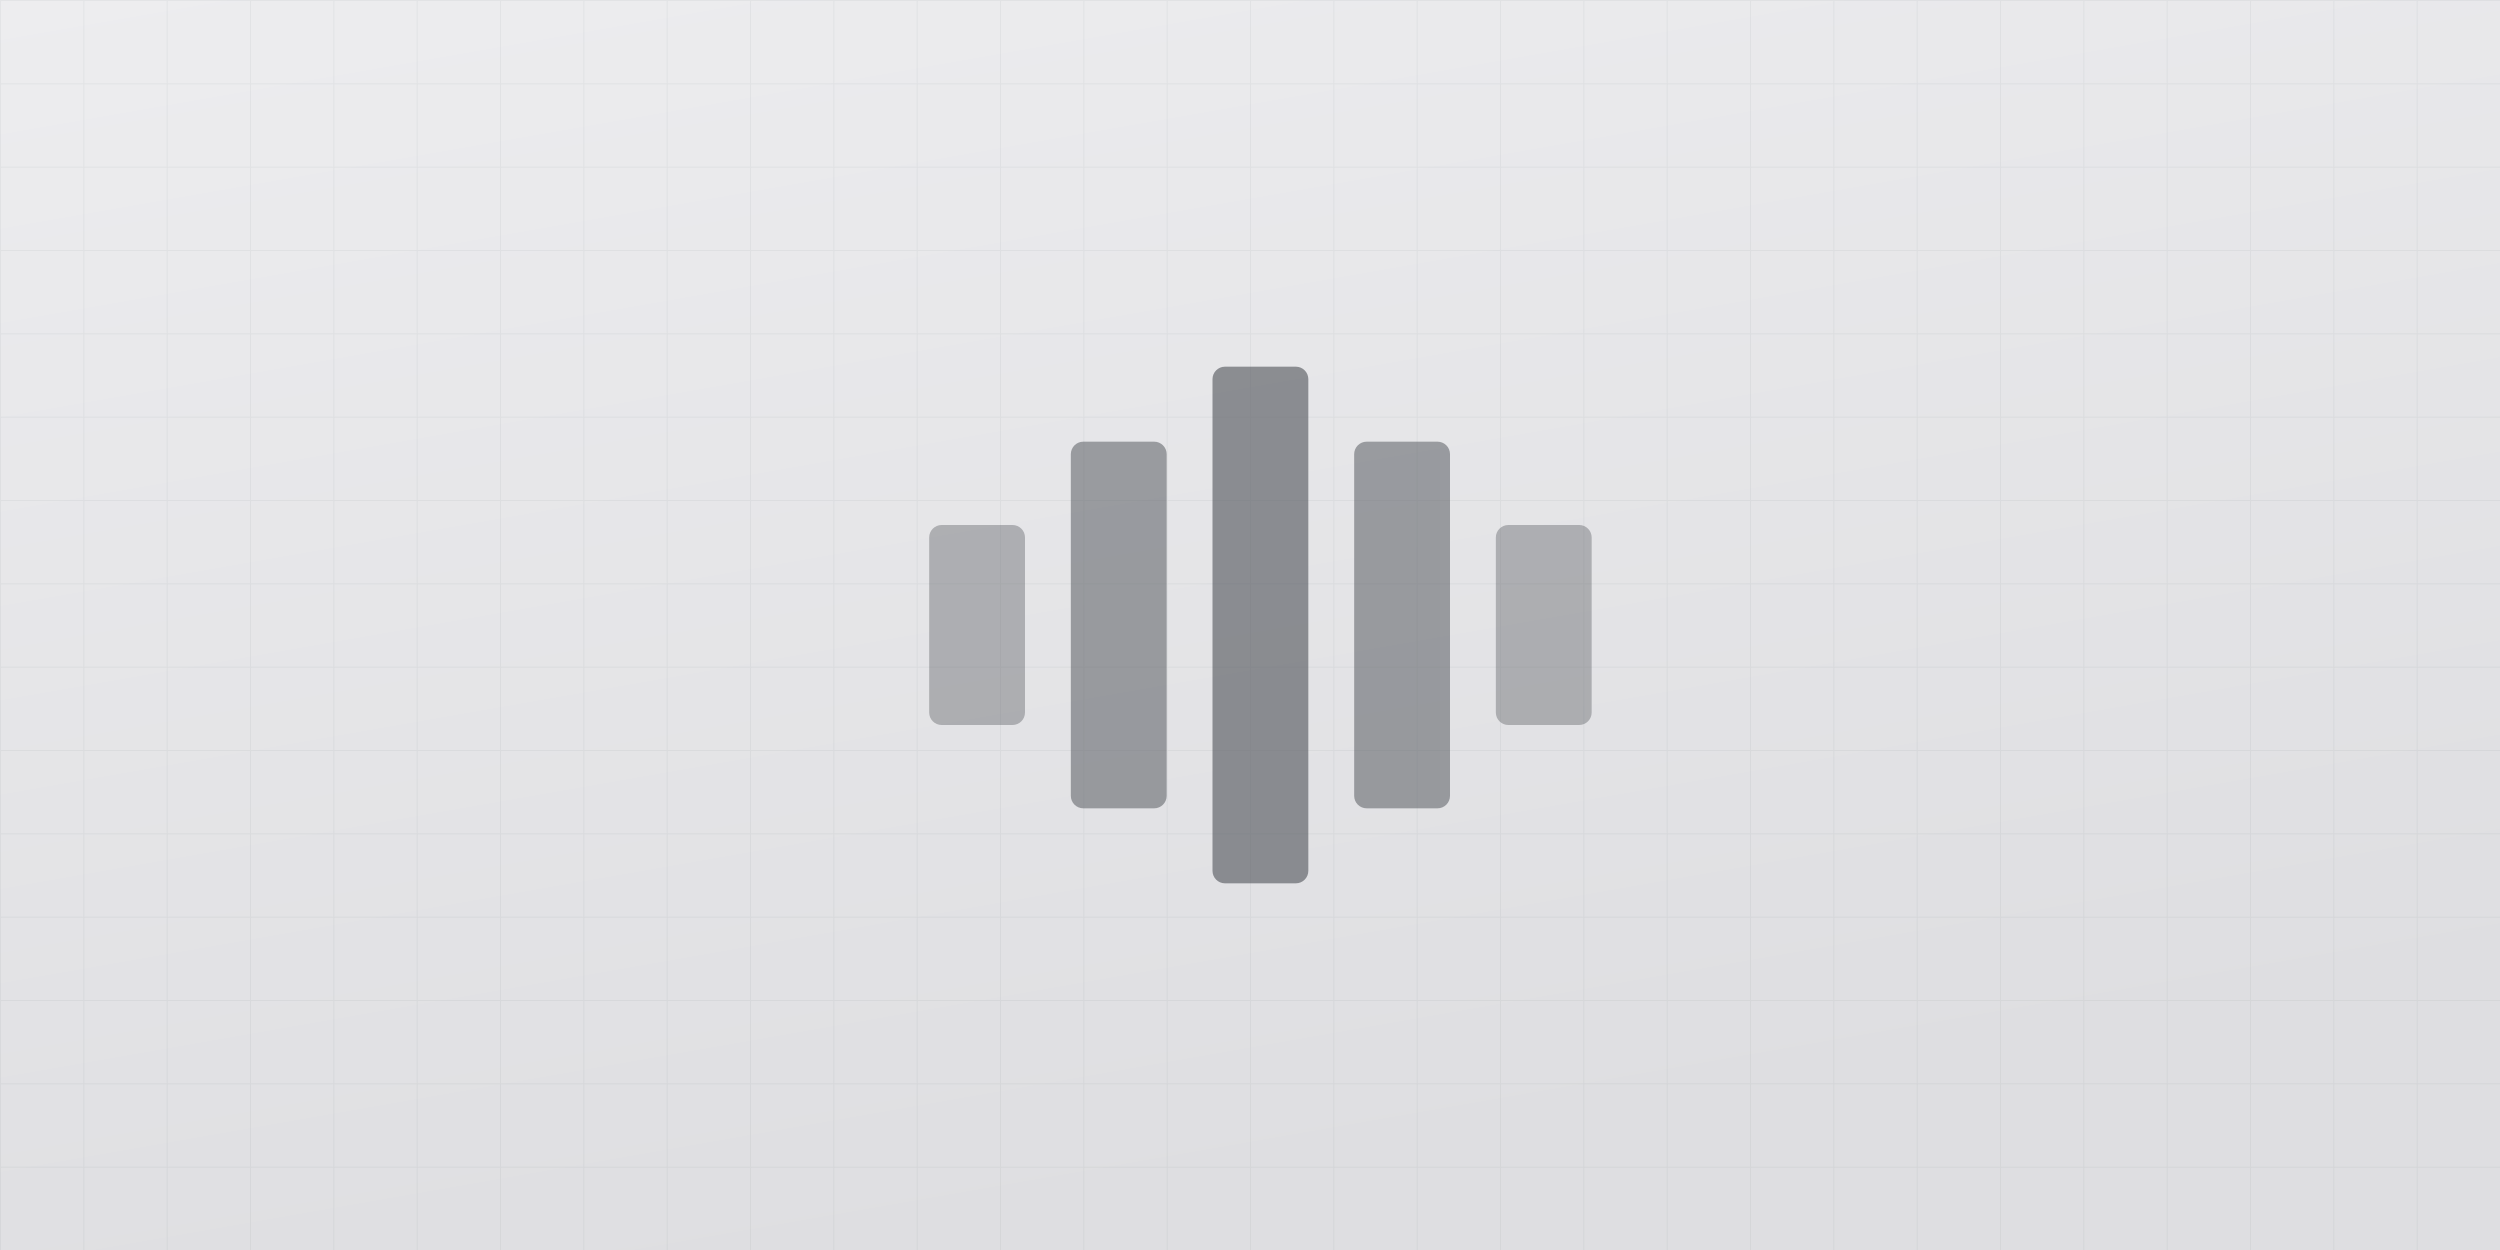
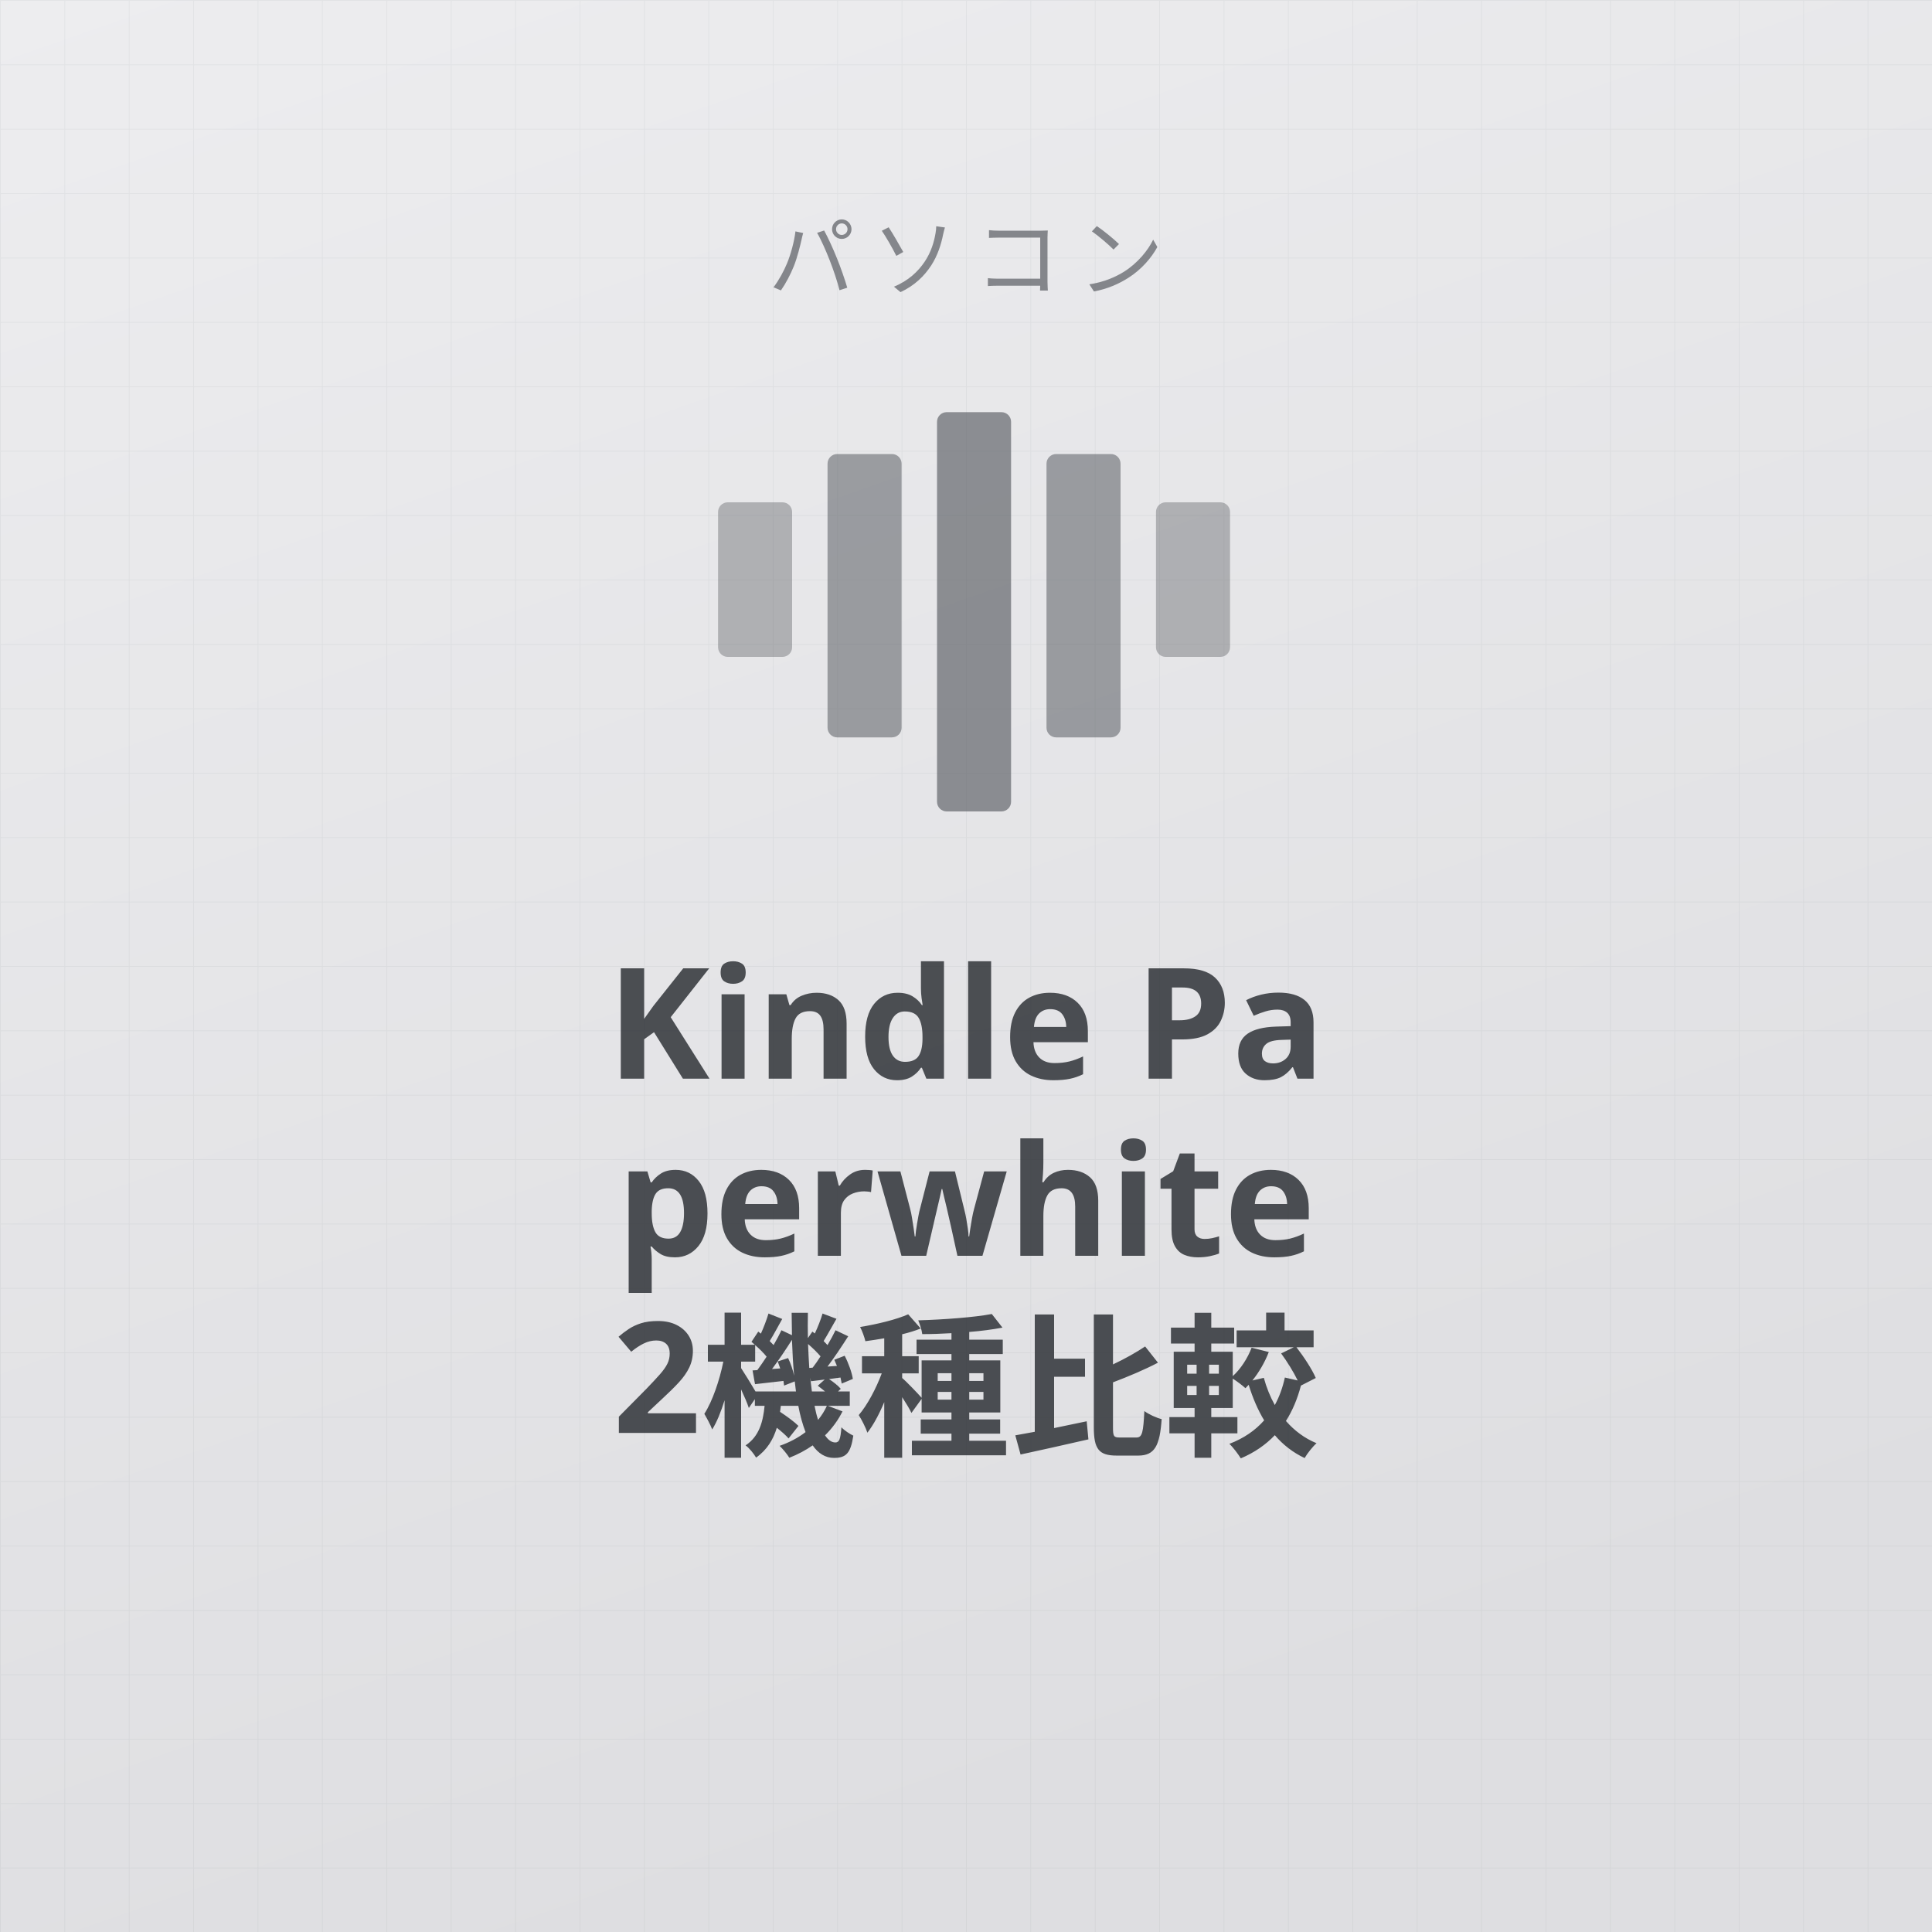
- <svg xmlns="http://www.w3.org/2000/svg" width="1200" height="600" viewBox="0 0 1200 600" role="presentation" aria-hidden="true">
+ <svg xmlns="http://www.w3.org/2000/svg" width="1200" height="1200" viewBox="0 0 1200 1200" role="img" aria-label="Kindle Paperwhite 2機種比較">
  <defs>
    <linearGradient id="shade" x1="0" y1="0" x2="0.35" y2="1">
      <stop offset="0%" stop-color="#EDEDEF" />
      <stop offset="100%" stop-color="#DEDEE1" />
    </linearGradient>
    <pattern id="grid" width="40" height="40" patternUnits="userSpaceOnUse">
      <path d="M40 0 L0 0 0 40" fill="none" stroke="#25282D" stroke-opacity=".05" stroke-width="1" />
    </pattern>
  </defs>
-   <rect width="1200" height="600" fill="url(#shade)" />
-   <rect width="1200" height="600" fill="url(#grid)" />
-   <rect x="446" y="252" width="46" height="96" rx="6" fill="#5A5D63" fill-opacity=".40" />
-   <rect x="514" y="212" width="46" height="176" rx="6" fill="#5A5D63" fill-opacity=".55" />
-   <rect x="582" y="176" width="46" height="248" rx="6" fill="#5A5D63" fill-opacity=".65" />
-   <rect x="650" y="212" width="46" height="176" rx="6" fill="#5A5D63" fill-opacity=".55" />
-   <rect x="718" y="252" width="46" height="96" rx="6" fill="#5A5D63" fill-opacity=".40" />
+   <rect width="1200" height="1200" fill="url(#shade)" />
+   <rect width="1200" height="1200" fill="url(#grid)" />
+   <rect x="446" y="312" width="46" height="96" rx="6" fill="#5A5D63" fill-opacity=".40" />
+   <rect x="514" y="282" width="46" height="176" rx="6" fill="#5A5D63" fill-opacity=".55" />
+   <rect x="582" y="256" width="46" height="248" rx="6" fill="#5A5D63" fill-opacity=".65" />
+   <rect x="650" y="282" width="46" height="176" rx="6" fill="#5A5D63" fill-opacity=".55" />
+   <rect x="718" y="312" width="46" height="96" rx="6" fill="#5A5D63" fill-opacity=".40" />
+   <text x="600" y="180" text-anchor="middle" font-family="&quot;Hiragino Sans&quot;, &quot;Noto Sans JP&quot;, &quot;Yu Gothic&quot;, sans-serif" font-size="54" letter-spacing="10" fill="#5A5D63" fill-opacity=".70">パソコン</text>
+   <text x="600" y="670" text-anchor="middle" font-family="&quot;Hiragino Sans&quot;, &quot;Noto Sans JP&quot;, &quot;Yu Gothic&quot;, sans-serif" font-size="96" font-weight="700" fill="#25282D" fill-opacity=".80">Kindle Pa</text>
+   <text x="600" y="780" text-anchor="middle" font-family="&quot;Hiragino Sans&quot;, &quot;Noto Sans JP&quot;, &quot;Yu Gothic&quot;, sans-serif" font-size="96" font-weight="700" fill="#25282D" fill-opacity=".80">perwhite </text>
+   <text x="600" y="890" text-anchor="middle" font-family="&quot;Hiragino Sans&quot;, &quot;Noto Sans JP&quot;, &quot;Yu Gothic&quot;, sans-serif" font-size="96" font-weight="700" fill="#25282D" fill-opacity=".80">2機種比較</text>
</svg>
